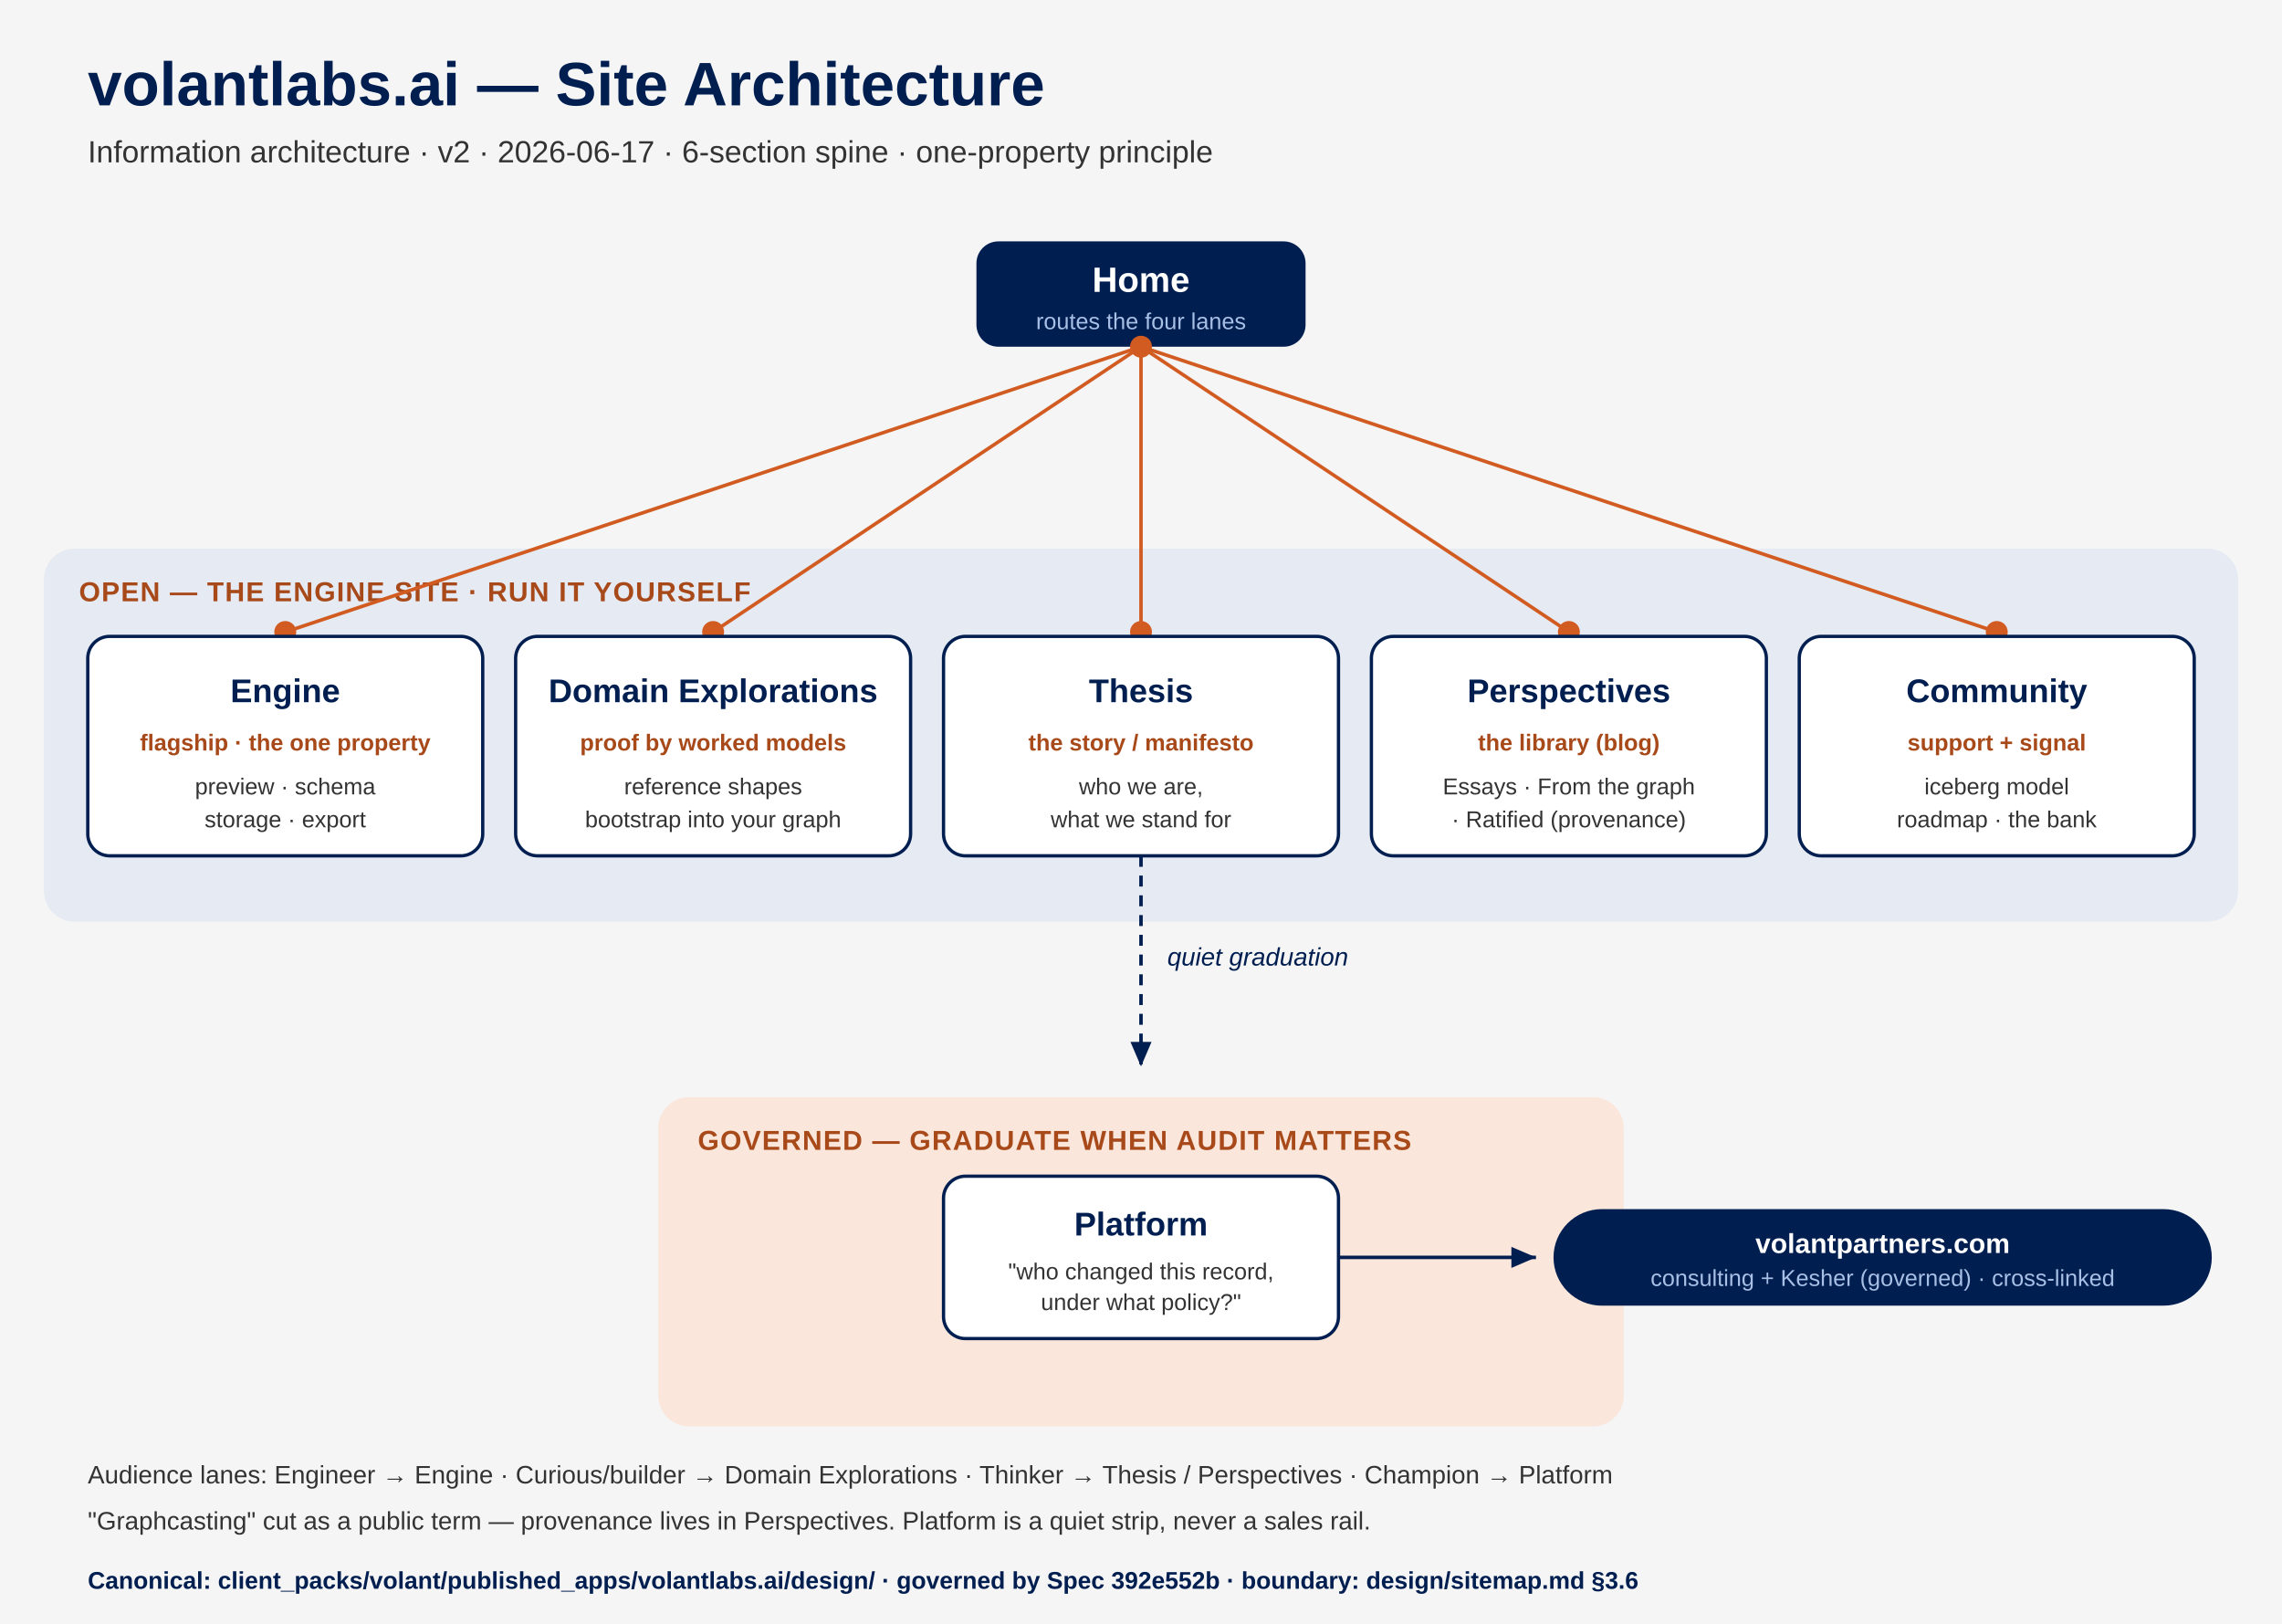
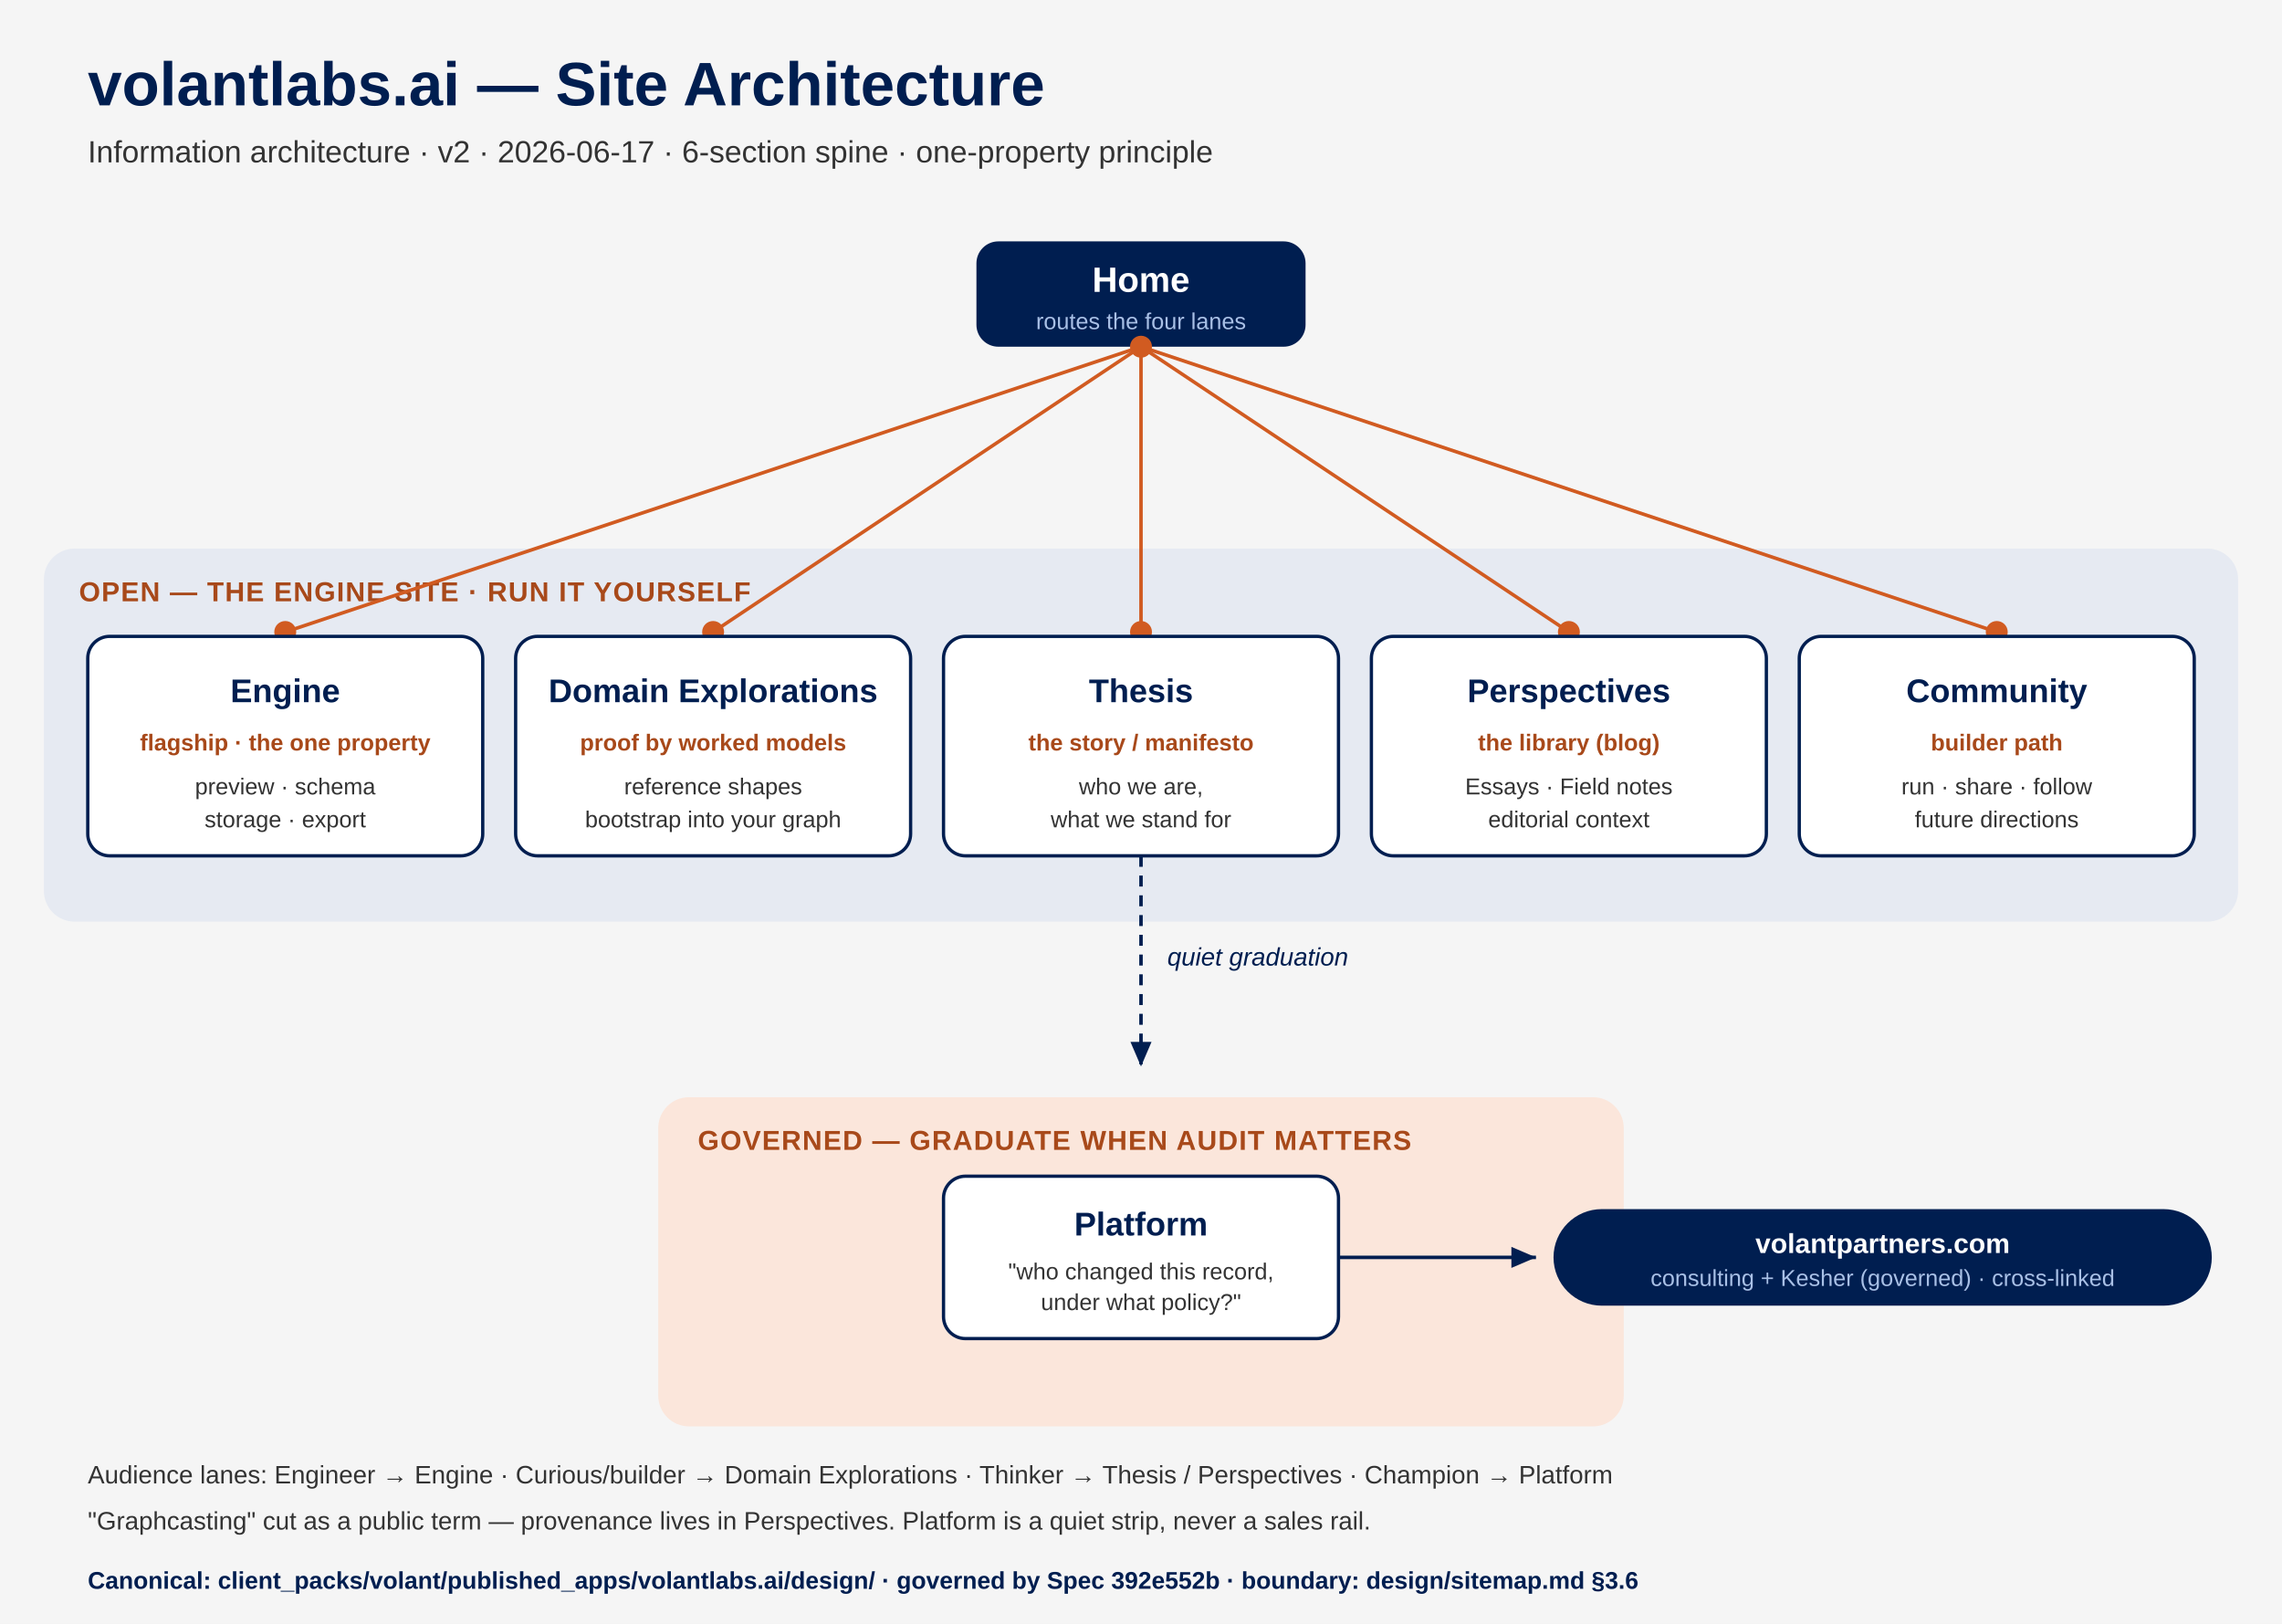
<svg xmlns="http://www.w3.org/2000/svg" viewBox="0 0 1040 740" font-family="'Montserrat','Helvetica Neue',Arial,sans-serif">
  <defs>
    <marker id="arr" markerWidth="10" markerHeight="10" refX="7" refY="3" orient="auto" markerUnits="strokeWidth">
      <path d="M0,0 L7,3 L0,6 Z" fill="#001E50" />
    </marker>
  </defs>
  <rect x="0" y="0" width="1040" height="740" fill="#F5F5F5" />
  <text x="40" y="48" fill="#001E50" font-size="28" font-weight="700">volantlabs.ai — Site Architecture</text>
  <text x="40" y="74" fill="#333333" font-size="14">Information architecture · v2 · 2026-06-17 · 6-section spine · one-property principle</text>
  <rect x="20" y="250" width="1000" height="170" rx="14" fill="#E6EAF2" />
  <text x="36" y="274" fill="#A8491A" font-size="12.5" font-weight="700" letter-spacing="0.5">OPEN — THE ENGINE SITE · RUN IT YOURSELF</text>
  <line x1="520" y1="158" x2="130" y2="288" stroke="#D15B21" stroke-width="1.6" />
  <line x1="520" y1="158" x2="325" y2="288" stroke="#D15B21" stroke-width="1.6" />
  <line x1="520" y1="158" x2="520" y2="288" stroke="#D15B21" stroke-width="1.6" />
  <line x1="520" y1="158" x2="715" y2="288" stroke="#D15B21" stroke-width="1.6" />
  <line x1="520" y1="158" x2="910" y2="288" stroke="#D15B21" stroke-width="1.6" />
  <rect x="445" y="110" width="150" height="48" rx="10" fill="#001E50" />
  <text x="520" y="133" fill="#FFFFFF" font-size="16" font-weight="700" text-anchor="middle">Home</text>
  <text x="520" y="150" fill="#A9C0E6" font-size="10.5" text-anchor="middle">routes the four lanes</text>
  <circle cx="520" cy="158" r="5" fill="#D15B21" />
  <circle cx="130" cy="288" r="5" fill="#D15B21" />
  <rect x="40" y="290" width="180" height="100" rx="10" fill="#FFFFFF" stroke="#001E50" stroke-width="1.5" />
  <text x="130" y="320" fill="#001E50" font-size="15" font-weight="700" text-anchor="middle">Engine</text>
  <text x="130" y="342" fill="#A8491A" font-size="10.5" font-weight="600" text-anchor="middle">flagship · the one property</text>
  <text x="130" y="362" fill="#333333" font-size="10.5" text-anchor="middle">preview · schema</text>
  <text x="130" y="377" fill="#333333" font-size="10.5" text-anchor="middle">storage · export</text>
  <circle cx="325" cy="288" r="5" fill="#D15B21" />
  <rect x="235" y="290" width="180" height="100" rx="10" fill="#FFFFFF" stroke="#001E50" stroke-width="1.5" />
  <text x="325" y="320" fill="#001E50" font-size="15" font-weight="700" text-anchor="middle">Domain Explorations</text>
  <text x="325" y="342" fill="#A8491A" font-size="10.5" font-weight="600" text-anchor="middle">proof by worked models</text>
  <text x="325" y="362" fill="#333333" font-size="10.5" text-anchor="middle">reference shapes</text>
  <text x="325" y="377" fill="#333333" font-size="10.5" text-anchor="middle">bootstrap into your graph</text>
  <circle cx="520" cy="288" r="5" fill="#D15B21" />
  <rect x="430" y="290" width="180" height="100" rx="10" fill="#FFFFFF" stroke="#001E50" stroke-width="1.5" />
  <text x="520" y="320" fill="#001E50" font-size="15" font-weight="700" text-anchor="middle">Thesis</text>
  <text x="520" y="342" fill="#A8491A" font-size="10.5" font-weight="600" text-anchor="middle">the story / manifesto</text>
  <text x="520" y="362" fill="#333333" font-size="10.5" text-anchor="middle">who we are,</text>
  <text x="520" y="377" fill="#333333" font-size="10.5" text-anchor="middle">what we stand for</text>
  <circle cx="715" cy="288" r="5" fill="#D15B21" />
  <rect x="625" y="290" width="180" height="100" rx="10" fill="#FFFFFF" stroke="#001E50" stroke-width="1.5" />
  <text x="715" y="320" fill="#001E50" font-size="15" font-weight="700" text-anchor="middle">Perspectives</text>
  <text x="715" y="342" fill="#A8491A" font-size="10.5" font-weight="600" text-anchor="middle">the library (blog)</text>
-   <text x="715" y="362" fill="#333333" font-size="10.5" text-anchor="middle">Essays · From the graph</text>
-   <text x="715" y="377" fill="#333333" font-size="10.5" text-anchor="middle">· Ratified (provenance)</text>
+   <text x="715" y="362" fill="#333333" font-size="10.5" text-anchor="middle">Essays · Field notes</text>
+   <text x="715" y="377" fill="#333333" font-size="10.5" text-anchor="middle">editorial context</text>
  <circle cx="910" cy="288" r="5" fill="#D15B21" />
  <rect x="820" y="290" width="180" height="100" rx="10" fill="#FFFFFF" stroke="#001E50" stroke-width="1.5" />
  <text x="910" y="320" fill="#001E50" font-size="15" font-weight="700" text-anchor="middle">Community</text>
-   <text x="910" y="342" fill="#A8491A" font-size="10.5" font-weight="600" text-anchor="middle">support + signal</text>
-   <text x="910" y="362" fill="#333333" font-size="10.5" text-anchor="middle">iceberg model</text>
-   <text x="910" y="377" fill="#333333" font-size="10.5" text-anchor="middle">roadmap · the bank</text>
+   <text x="910" y="342" fill="#A8491A" font-size="10.5" font-weight="600" text-anchor="middle">builder path</text>
+   <text x="910" y="362" fill="#333333" font-size="10.5" text-anchor="middle">run · share · follow</text>
+   <text x="910" y="377" fill="#333333" font-size="10.5" text-anchor="middle">future directions</text>
  <line x1="520" y1="390" x2="520" y2="486" stroke="#001E50" stroke-width="1.6" stroke-dasharray="5 4" marker-end="url(#arr)" />
  <text x="532" y="440" fill="#001E50" font-size="11.5" font-style="italic">quiet graduation</text>
  <rect x="300" y="500" width="440" height="150" rx="14" fill="#FBE6DB" />
  <text x="318" y="524" fill="#A8491A" font-size="12.5" font-weight="700" letter-spacing="0.5">GOVERNED — GRADUATE WHEN AUDIT MATTERS</text>
  <rect x="430" y="536" width="180" height="74" rx="10" fill="#FFFFFF" stroke="#001E50" stroke-width="1.5" />
  <text x="520" y="563" fill="#001E50" font-size="15" font-weight="700" text-anchor="middle">Platform</text>
  <text x="520" y="583" fill="#333333" font-size="10.5" text-anchor="middle">"who changed this record,</text>
  <text x="520" y="597" fill="#333333" font-size="10.5" text-anchor="middle">under what policy?"</text>
  <line x1="610" y1="573" x2="700" y2="573" stroke="#001E50" stroke-width="1.6" marker-end="url(#arr)" />
  <rect x="708" y="551" width="300" height="44" rx="22" fill="#001E50" />
  <text x="858" y="571" fill="#FFFFFF" font-size="12.5" font-weight="700" text-anchor="middle">volantpartners.com</text>
  <text x="858" y="586" fill="#A9C0E6" font-size="10.5" text-anchor="middle">consulting + Kesher (governed) · cross-linked</text>
  <text x="40" y="676" fill="#333333" font-size="11.5">Audience lanes:  Engineer → Engine   ·   Curious/builder → Domain Explorations   ·   Thinker → Thesis / Perspectives   ·   Champion → Platform</text>
  <text x="40" y="697" fill="#333333" font-size="11.5">"Graphcasting" cut as a public term — provenance lives in Perspectives.  Platform is a quiet strip, never a sales rail.</text>
  <text x="40" y="724" fill="#001E50" font-size="11" font-weight="600">Canonical: client_packs/volant/published_apps/volantlabs.ai/design/  ·  governed by Spec 392e552b  ·  boundary: design/sitemap.md §3.6</text>
</svg>
